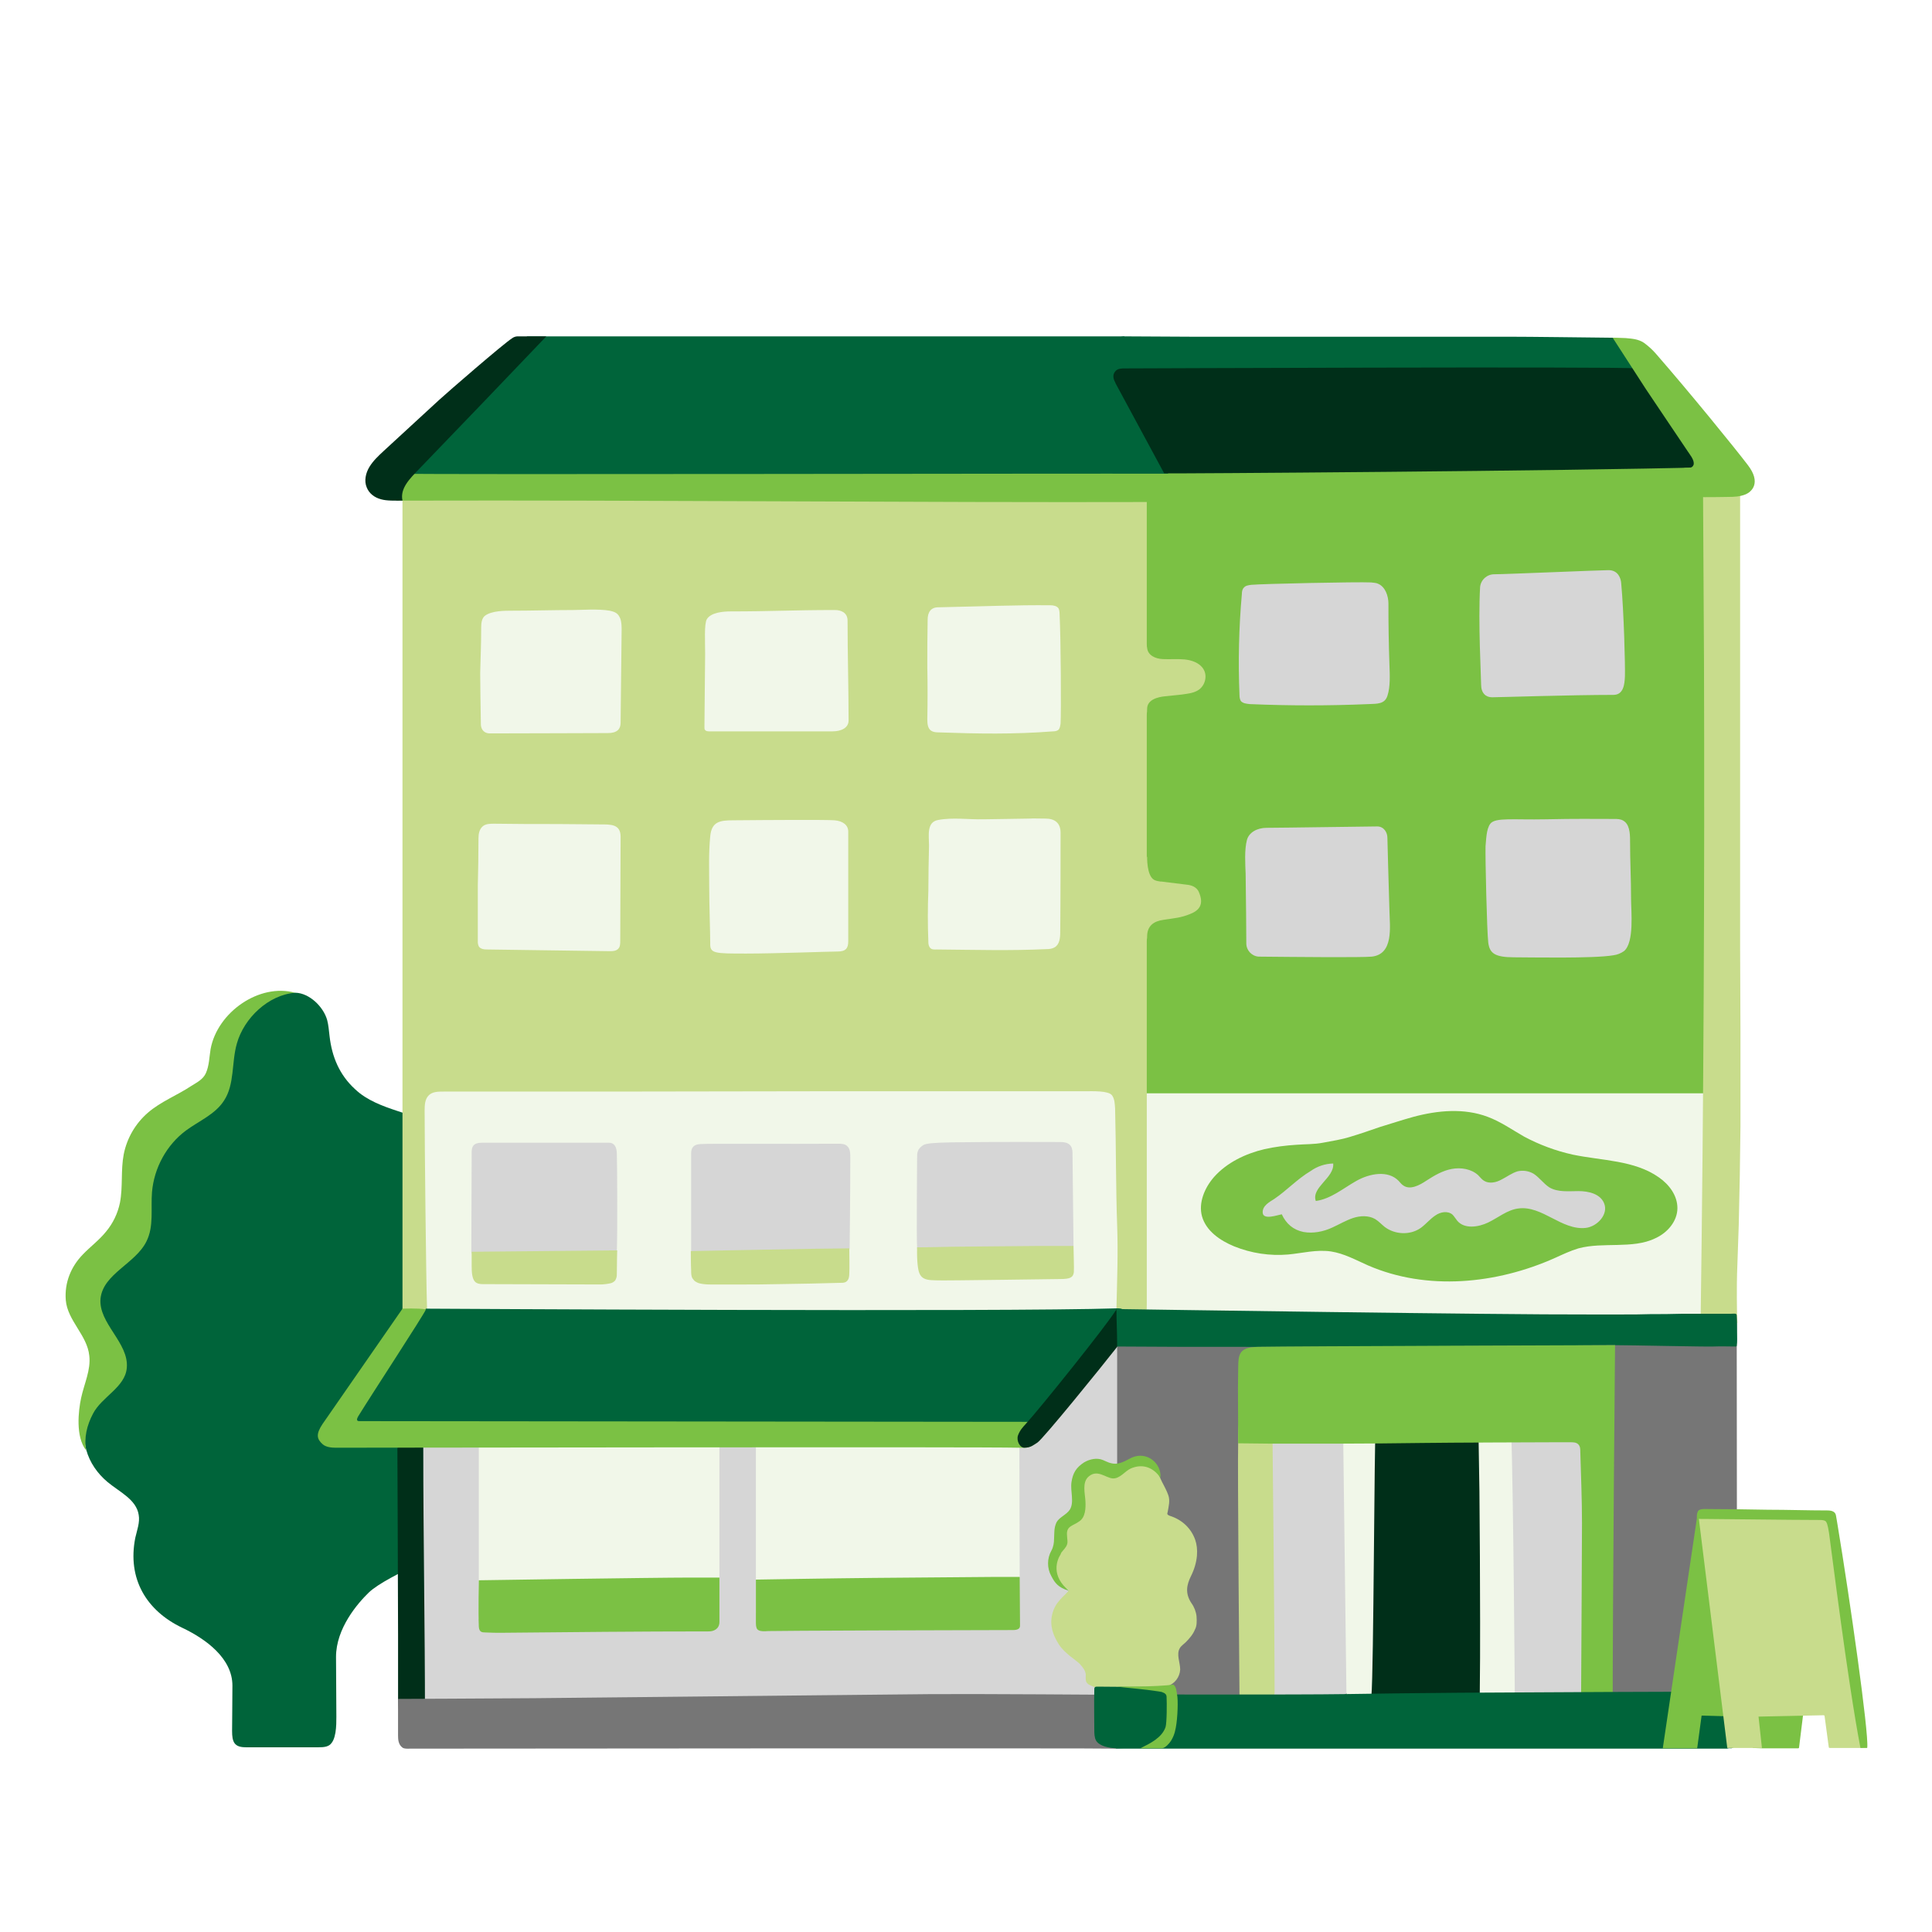
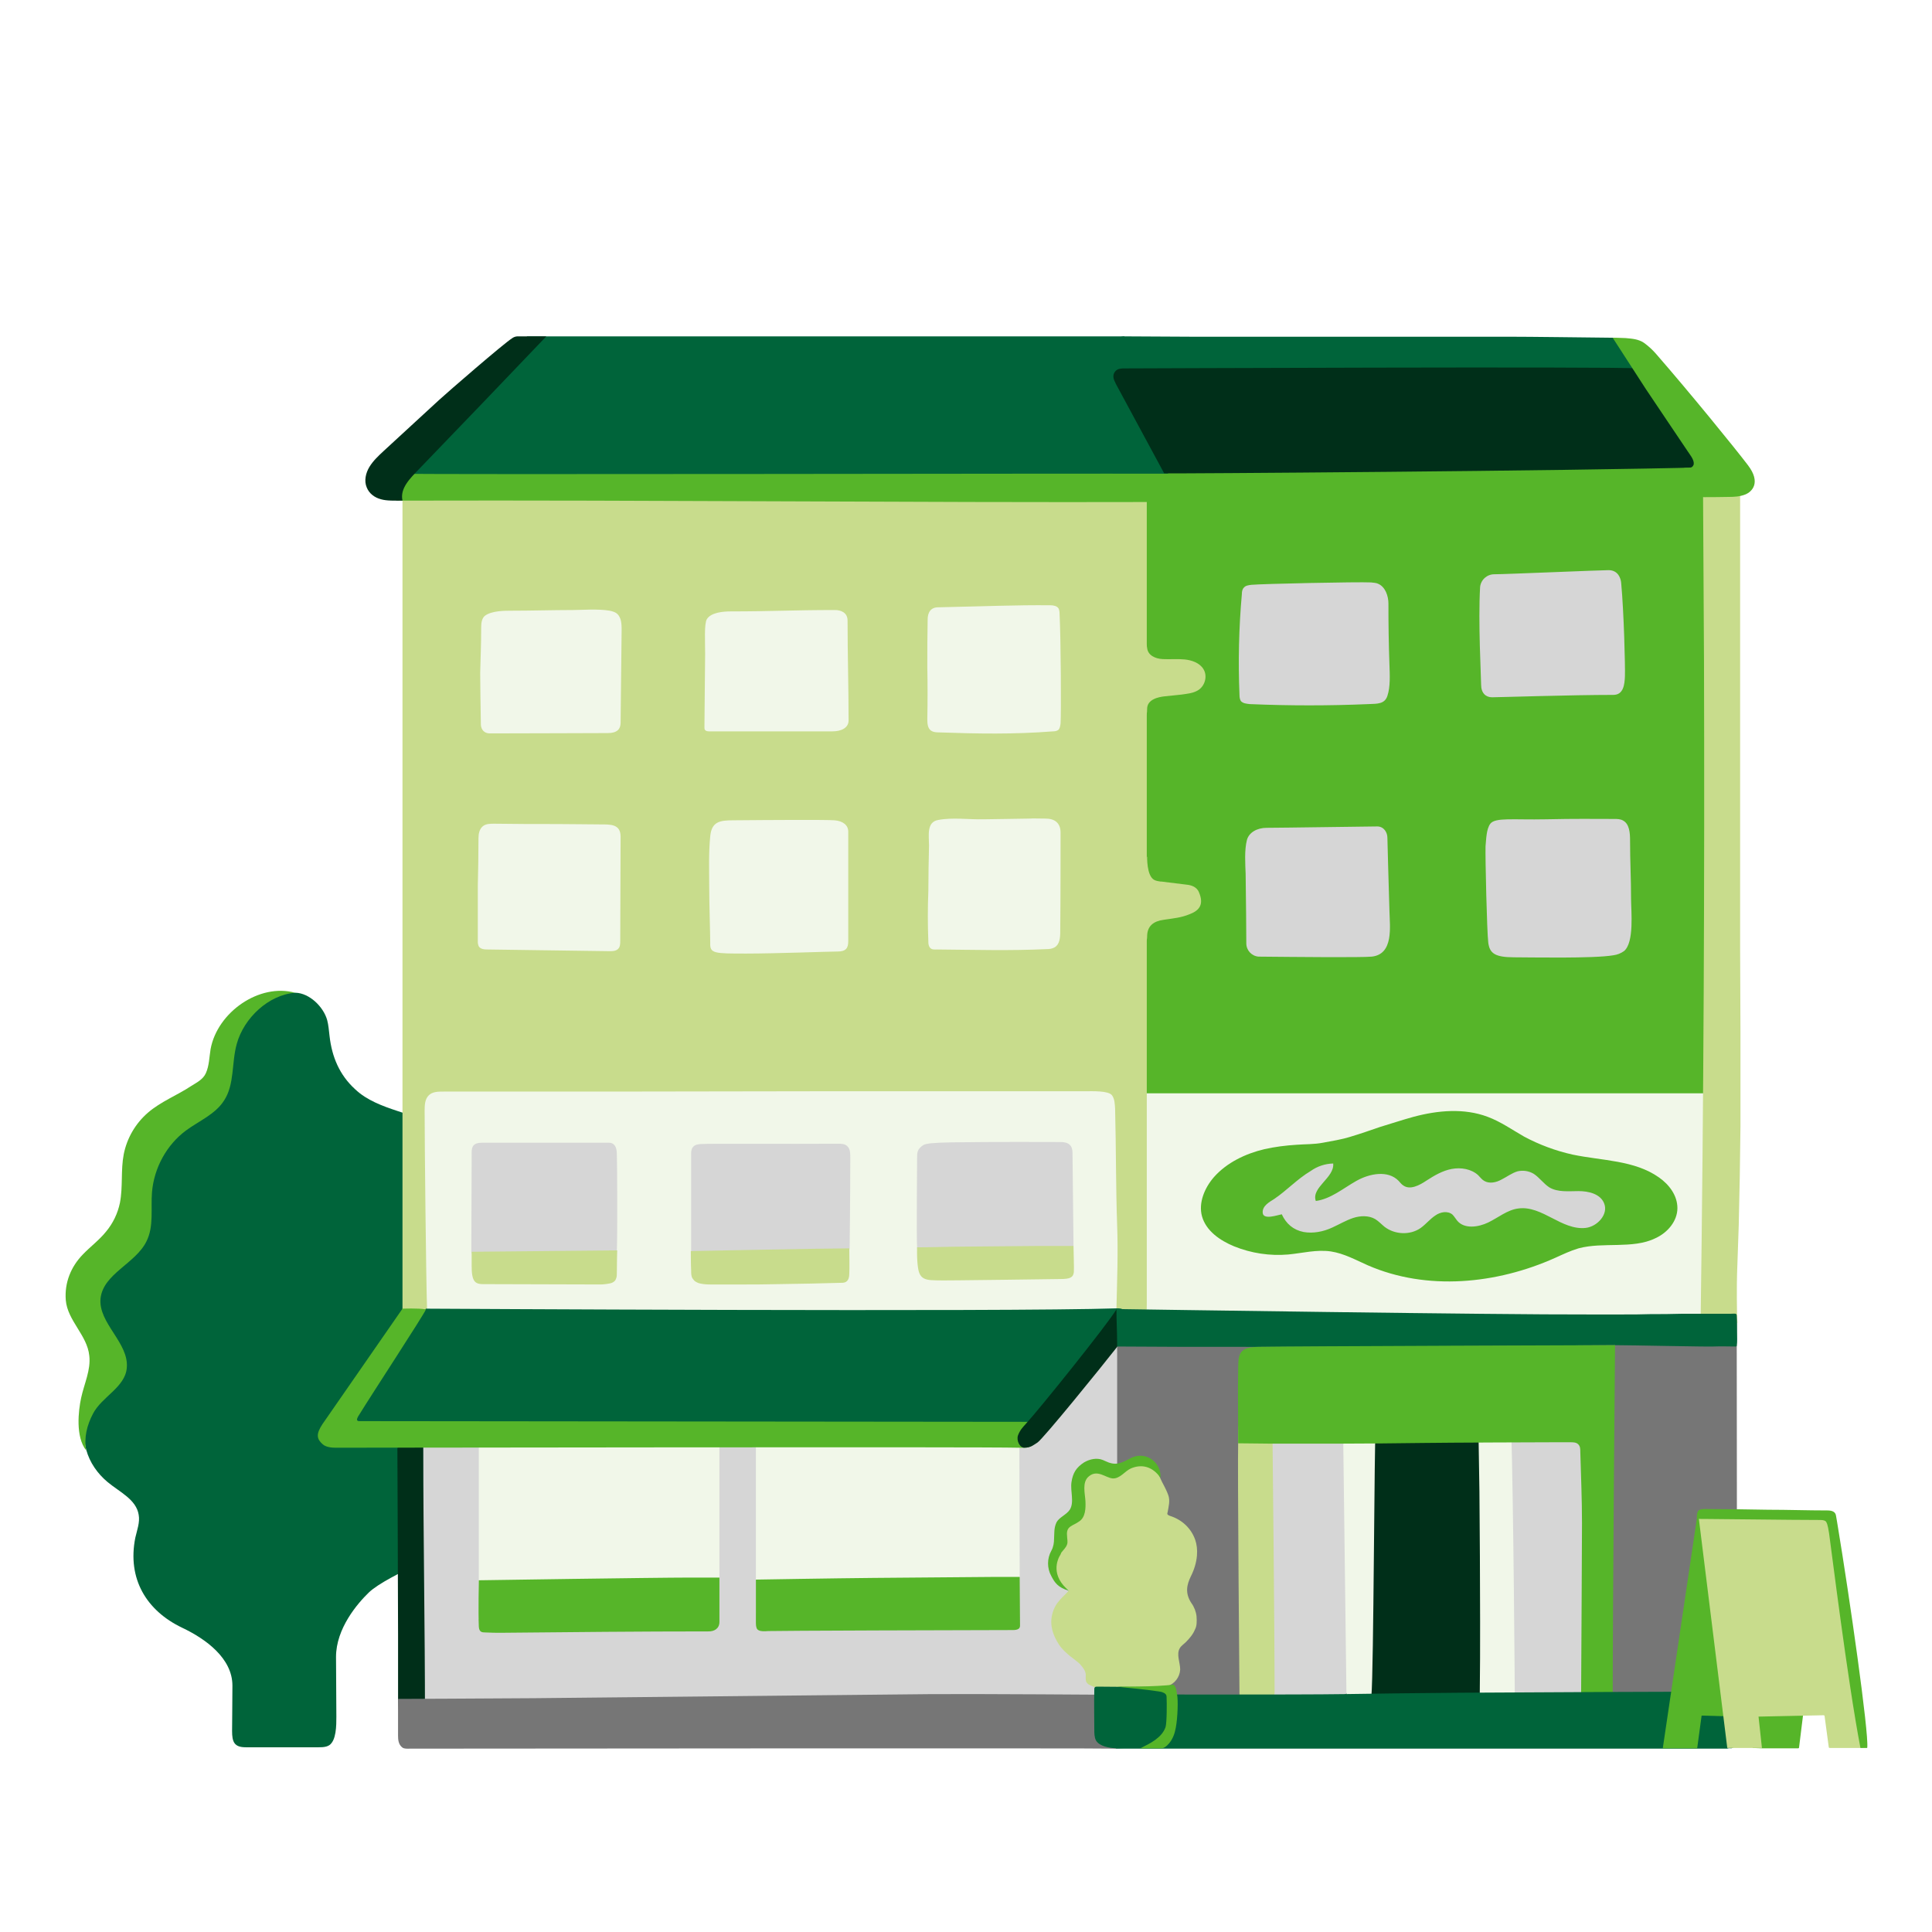
<svg xmlns="http://www.w3.org/2000/svg" fill="none" width="128" viewBox="0 0 800 800">
  <path fill="#00643A" d="M169.34 461.6c-6.35-2.12-12.84-3.95-18.34-7.48a27.3 27.3 0 0 1-3.96-3.1c-6.49-5.93-9.6-13.41-10.58-22.02-.28-2.26-.42-4.51-.99-6.63-1.55-5.5-7.34-11.15-13.12-11.3-13.27-.42-27.24 12.29-29.78 24.85-.7 3.66-.7 7.33-1.69 10.86-4.66 15.8-23.43 19.62-30.34 33.87-5.36 11-2.82 25.54-10.87 34.86-4.8 5.64-12.98 8.75-15.24 15.8-3.53 11.3 11.01 21.31 10.45 33.16-.29 6.64-5.23 12-7.77 18.07-2.4 5.5-2.96 12-1.4 17.78 1.4 5.22 4.65 9.88 8.88 13.4 4.94 4.1 11.86 7.2 12.84 13.55.57 3.1-.7 6.35-1.4 9.46-3.4 17.07 4.65 30.2 19.33 37.25 9.88 4.66 20.88 12.7 20.88 24 0 6.34-.14 15.37-.14 18.76 0 4.52.85 6.77 5.65 6.77h27.94c2.96 0 5.08.15 6.63-.84 2.96-1.98 2.96-8.19 2.96-11.86 0-9.87-.14-15.52-.14-24.7 0-11.85 8.9-22.15 13.55-26.66 3.95-3.81 13.83-8.61 18.77-11.01 2.11-.99 4.23-1.55 5.78-3.39 2.54-2.82 5.37-5.08 7.63-8.18a34.6 34.6 0 0 0 7.05-18.2c.7-9.46-1.97-18.92-6.63-27.1-1.7-3.1-3.81-6.21-4.94-9.6-1.13-3.38-1.27-7.48.7-10.44 1.84-2.82 5.08-4.23 7.48-6.63 3.81-3.67 5.22-9.6 4.24-14.82-.99-5.22-3.95-10.02-7.62-13.83-3.1-3.25-6.92-6.63-5.65-11.57a13.93 13.93 0 0 1 2.68-5.65c1.98-2.54 3.95-5.08 5.65-7.9 3.38-5.36 6.07-11.29 6.63-17.64.85-9.74-3.67-19.61-11.43-25.54-3.81-2.68-8.75-4.66-13.69-6.35Z" />
-   <path fill="#7BC144" d="M38.52 585.36c3.67-7.06 13.27-10.87 13.98-18.91.98-10.44-11.86-18.49-10.87-28.79 1.13-10.3 14.53-14.4 19.05-23.7 3.1-6.22 1.7-13.55 2.26-20.33.85-10.02 6.07-19.61 14.11-25.54 5.36-3.95 12-6.63 15.66-12.28 4.52-6.77 3.1-15.8 5.37-23.7 2.96-10.59 13.12-20.19 24.13-21.03-14.82-4.1-32.18 8.04-35 23.28-.56 3.25-.56 6.92-1.97 10.02-1.13 2.54-3.67 3.81-5.93 5.22-5.93 3.95-12.7 6.5-18.07 11.15a30.7 30.7 0 0 0-10.01 17.22c-1.27 6.63-.29 13.4-1.56 20.04a27.18 27.18 0 0 1-5.78 12c-2.83 3.52-6.5 6.2-9.6 9.45-4.94 5.08-7.62 11.71-7.05 18.9.7 8.47 8.89 14.54 9.73 23 .7 5.94-2.11 11.58-3.38 17.5-1.13 5.23-2.4 16.1 2.11 21.74-.99-5.22.28-10.44 2.82-15.24Z" />
+   <path fill="#56b529" d="M38.52 585.36c3.67-7.06 13.27-10.87 13.98-18.91.98-10.44-11.86-18.49-10.87-28.79 1.13-10.3 14.53-14.4 19.05-23.7 3.1-6.22 1.7-13.55 2.26-20.33.85-10.02 6.07-19.61 14.11-25.54 5.36-3.95 12-6.63 15.66-12.28 4.52-6.77 3.1-15.8 5.37-23.7 2.96-10.59 13.12-20.19 24.13-21.03-14.82-4.1-32.18 8.04-35 23.28-.56 3.25-.56 6.92-1.97 10.02-1.13 2.54-3.67 3.81-5.93 5.22-5.93 3.95-12.7 6.5-18.07 11.15a30.7 30.7 0 0 0-10.01 17.22c-1.27 6.63-.29 13.4-1.56 20.04a27.18 27.18 0 0 1-5.78 12c-2.83 3.52-6.5 6.2-9.6 9.45-4.94 5.08-7.62 11.71-7.05 18.9.7 8.47 8.89 14.54 9.73 23 .7 5.94-2.11 11.58-3.38 17.5-1.13 5.23-2.4 16.1 2.11 21.74-.99-5.22.28-10.44 2.82-15.24Z" />
  <path fill="#D6D6D6" d="M169.2 708.98c68.16-5.08 136.74-2.26 205.05 0 33.58 1.13 67.45 2.12 100.75-2.68 1.7-16.8 3.4-33.73 5.08-50.52 1.13-11.15 2.26-22.44.85-33.59-.28-2.4-.7-4.94-1.27-7.34-1.98-9.73-5.08-19.19-6.63-29.07a61.7 61.7 0 0 1-.85-14.4c.28-4.5 1.98-8.88-.85-13.12a8.3 8.3 0 0 0-6.91-3.95c-1.98 0-3.81.7-5.5 1.56-4.66 2.25-9.04 5.22-13.7 7.62-.13 0-.13.14-.27.14-2.12.99-4.66 2.4-6.92 2.82-2.4.42-5.08.28-7.62.28-5.36.28-10.72.42-16.09.7-10.72.43-21.59.57-32.31.71-21.6.14-43.04-.28-64.63-1.13-21.6-.98-43.05-2.4-64.5-4.51-15.66-1.55-31.6-3.25-47.13-.28-15.38 3.1-37.4 13.83-36.55 32.17 1.13 23.7.28 47.7.14 71.4-.14 14.4-.14 28.8-.14 43.19Z" />
  <path fill="#767676" d="M462.59 550.79v158.33h256.55l.14-7.48-.14-153.96-194.88-10.72-61.67 13.83Z" />
  <path fill="#00643A" d="M544.86 658.88c29.2 1.55 58.42.28 87.35-3.95.28.57-.85 0-.85-.56.7-12.14 1.41-24.42 1.98-36.55.84-14.4 1.55-29.07-2.26-42.9a3.22 3.22 0 0 0-.85-1.7c-.42-.42-1.13-.42-1.83-.56a269.75 269.75 0 0 0-67.45.42c-8.75 1.13-14.4 1.55-14.82 11.43-.57 11.72-.43 23.57-.57 35.42-.14 12.85-.42 25.97-.7 38.95Z" />
  <path fill="#002F19" d="M628.68 653.38c1.13 19.05.85 38.24-.84 57.3.28.13 0-.43-.29-.43-21.02-.14-42.05-.42-63.08-.57-5.5 0-11.14-.14-16.5-1.69-.57-9.17-.71-18.49-.71-27.8 0-4.8.14-9.6.42-14.4.14-3.52-.56-8.6.85-11.85 2.54-5.92 12.27-.84 12.27-.84s67.88-.14 67.88.28Z" />
  <path fill="#002F19" d="M519.17 703.05c17.93-.14 35.7.43 53.49 1.7 5.93.42 12 .98 18.06 1.27 23.85.98 47.7-2.83 71.69-3.53a821.96 821.96 0 0 0-2.26-116.42c-.14-.85-.14-1.7-.85-2.26-.56-.57-1.4-.57-2.11-.7-34.86-2.55-69.86-2.83-104.71-2.4-12.14.13-25.4-2.4-26.82 12.7-1.55 16.93-1.69 34.14-2.68 51.22-.42 4.94-2.96 58.42-3.8 58.42ZM164.83 703.48s.14 8.32 1.69 9.6c2.54-1.42 6.5-2.13 9.45-2.55 0-36.83-.7-73.24-.7-110.92 0-3.24 0-3.1-2.82-5.36-2.69-2.12-6.35 2.68-7.9 5.36 0 8.33.28 58.7.28 77.05v26.82Z" />
  <path fill="#F1F7E9" d="M712.37 452.14c1.69 4.8 1.26 10.16.98 15.25a576.08 576.08 0 0 0 .57 79.59c-32.88 5.64-66.19 6.35-99.5 7.05l-19.6.43-40.08.84c-6.64.14-13.41.43-20.04.43-6.21 0-12-1-18.07-1.84-3.8-.56-7.62-.7-11.43-.99-10.58-.56-21.16-.99-31.6-2.4-1.28-.14-2.69-.42-3.68-1.27-1.4-1.13-1.4-3.67-1.69-5.36-.42-2.4-.56-4.8-.7-7.05-.15-4.94.28-9.74.84-14.54 1.27-9.74 3.39-19.33 3.95-29.21.85-15.52-2.68-31.05-.84-46.57a1728.42 1728.42 0 0 1 173.15.99c13.4.7 26.81 1.55 40.08-.7 5.22-.86 11-4.1 16.37-4.24 5.22-.14 9.73 4.94 11.28 9.6Z" />
-   <path fill="#7BC144" d="M466.68 180.63v272.08H712.5V184.87l-245.83-4.24Z" />
+   <path fill="#56b529" d="M466.68 180.63v272.08H712.5V184.87l-245.83-4.24Z" />
  <path fill="#C8DC8C" d="M166.66 201.8v358.16h268.69c5.08 0 14.82 1.55 18.2-2.26 1.27-1.55 1.56-3.81 3.25-4.94 1.55-.99 3.67-.85 5.5-.7 4.1.28 8.33 0 12.42-.57 0-3.95.14-7.9.14-11.85V196.15l-308.2 5.65Z" />
  <path fill="#00643A" d="m159.89 199.68 58.42-60.4h247.24l20.04 62.8-325.7-2.4Z" />
  <path fill="#002F19" d="m458.21 151.84 23.85 44.17c1.98.15 168.92-.98 224.66-2.54 6.91-.14-1.98-8.6-3.95-11.43l-11.86-16.93c-1.4-2.12-11.28-19.62-13.82-19.62.14.14-218.88 6.35-218.88 6.35Z" />
  <path fill="#00643A" d="M678.78 152.55c-11.71-.85-209.56 0-212.95 0-1.41 0-2.96 0-3.95 1.13-1.27 1.4-.99 3.1 0 4.94-1.41.42-2.96 1.27-4.38 1.27-.28 0-.56 0-.84-.14-.28-.15-.28-.43-.43-.7-.56-1-1.83-1.42-2.11-2.55-.14-.56 0-1.13 0-1.7.14-1.55-.28-3.1 0-4.65.56-2.4 2.96-4.66 4.8-6.35 1.83-1.7 3.8-4.52 6.63-4.52 5.22 0 22.86.15 28.08.15H625.15c8.61 0 29.5.28 42.76.42 2.4.7 2.97.56 4.8.56 4.38 0 19.47 12.99 6.07 12.14Z" />
-   <path fill="#7BC144" d="M159.89 199.68c-.57 1.41-1.13 3.1-.57 4.52.99 2.54 4.66 3.1 7.34 3.1 105.13-.28 208.85.85 313.85.57 1.4 0 3.8-1.56 5.08-2.12 3.67-1.83 2.82-9.6-1.27-9.6-43.33-.14-305.67.43-317.8 0-3.39-.14 3.39-8.75.28-6.91-3.39 2.12-5.22 6.91-6.91 10.44Z" />
+   <path fill="#56b529" d="M159.89 199.68c-.57 1.41-1.13 3.1-.57 4.52.99 2.54 4.66 3.1 7.34 3.1 105.13-.28 208.85.85 313.85.57 1.4 0 3.8-1.56 5.08-2.12 3.67-1.83 2.82-9.6-1.27-9.6-43.33-.14-305.67.43-317.8 0-3.39-.14 3.39-8.75.28-6.91-3.39 2.12-5.22 6.91-6.91 10.44Z" />
  <path fill="#002F19" d="M211.96 140.13a4 4 0 0 1 2.26-.85h12a12570.4 12570.4 0 0 1-52.79 55.04c-3.67 3.81-7.9 7.9-6.77 12.98-3.1 0-6.5.14-8.89-.56-2.68-.7-4.94-2.4-5.93-4.94-1.13-2.68-.42-5.93 1.13-8.47 1.55-2.54 3.67-4.51 5.79-6.49 7.62-7.06 15.38-14.11 23-21.17 3.67-3.38 26.81-23.42 30.2-25.54Z" />
  <path fill="#C8DC8C" d="M481.5 272.92c2.96.14 6.06-.14 9.03.14 2.96.29 6.2 1.42 7.76 3.96 1.7 2.68.84 6.49-1.7 8.46-1.55 1.13-3.38 1.56-5.36 1.84-2.4.42-5.08.56-8.75.99-2.82.28-7.48 1.27-7.48 5.22 0 3.95-.98 2.11-1.97 4.8-.85 2.11-2.12 2.25-1.98-.57.43-11.29 0-22.44.14-33.73 1.7.7 3.53 1.13 3.81 4.24.29 3.1 3.4 4.51 6.5 4.65ZM481.21 365.07c3.39.43 6.78.85 10.3 1.27 1.42.15 3.96.7 4.94 3.1 2.12 4.95.29 7.49-3.66 9.04-3.81 1.55-6.36 1.7-11.01 2.4-4.1.56-6.78 2.54-6.78 6.91 0 4.24-2.96 1.13-3.24 1-.28-.15-.28-.43-.28-.57-.7-5.37-1.56-9.88-1.27-15.24.42-5.93 4.8-18.35 4.8-18.35s-.29 8.05 2.96 9.74c.84.42 1.83.56 2.82.7.14-.14.28 0 .42 0Z" />
  <path fill="#F1F7E9" d="M175.83 459.76c0-2.25.14-4.65 1.7-6.2 1.55-1.56 3.95-1.56 6.06-1.56 53.2 0 106.4 0 159.6-.14h106.13c3.1 0 9.74-.28 11.15 1.7 1.13 1.55 1.13 3.66 1.27 5.5.42 16.09.28 32.17.84 48.12.43 11.71 0 22.58-.28 34.57 0 .85 0 2.54-.42 3.25-1.13 2.12-5.64 2.4-7.76 2.4-2.97 0-5.93-.42-8.9-.42-6.34 0-12.7 0-19.04.14-12.99 0-25.97.14-38.95.14-25.97.14-51.93.28-77.9.28-24.7.14-49.53.14-74.23.28-12.28 0-24.55.14-36.69.14-7.76 0-21.59 4.38-21.59-6.35-.42-13.12-.99-68.3-.99-81.85Z" />
  <path fill="#C8DC8C" d="M709.97 188.53h-.43c-5.08 1-4.37 7.48-4.37 11.15l.42 74.09c.28 91.44-.14 182.89-1.41 274.33 1.98 0 3.95-.14 5.93-.14 1.97 0 3.8-.28 5.78-.28 1.13 0 2.26.28 3.39.14 0 0 .14 0 .14-.14v-.14c-.28-3.25-.28-16.65-.14-20.04.28-6.77.42-13.55.7-20.32l.43-20.32c.14-6.78.14-13.55.28-20.32v-39.66c0-11.14-.14-22.43-.14-33.58V200.39c0-2.54 0-5.22-1.7-7.34-2.4-2.4-5.64-4.94-8.88-4.52Z" />
-   <path fill="#7BC144" d="M680.75 141.97a29.76 29.76 0 0 1 4.94 4.51c14.26 16.37 32.74 39.1 38.1 46.15 5.5 7.2 1.7 11-1.12 12.13-2.12.85-4.52 1-6.78 1-6.63.13-13.12.13-19.75 0-1.27-5.37-1.56-5.51-.85-10.88 1.41-.28 1.13-.98 2.54-1.12.85 0 1.55 0 2.12-.14.98-.15 1.4-1.13 1.4-1.56.15-1.83-1.83-4.09-2.53-5.22-1.84-2.82-13.55-20.04-17.36-25.82-3.67-5.65-13.69-21.17-13.69-21.17s2.97 0 5.36.14c2.97.28 5.23.42 7.62 1.97Z" />
+   <path fill="#56b529" d="M680.75 141.97a29.76 29.76 0 0 1 4.94 4.51c14.26 16.37 32.74 39.1 38.1 46.15 5.5 7.2 1.7 11-1.12 12.13-2.12.85-4.52 1-6.78 1-6.63.13-13.12.13-19.75 0-1.27-5.37-1.56-5.51-.85-10.88 1.41-.28 1.13-.98 2.54-1.12.85 0 1.55 0 2.12-.14.98-.15 1.4-1.13 1.4-1.56.15-1.83-1.83-4.09-2.53-5.22-1.84-2.82-13.55-20.04-17.36-25.82-3.67-5.65-13.69-21.17-13.69-21.17s2.97 0 5.36.14c2.97.28 5.23.42 7.62 1.97Z" />
  <path fill="#00643A" d="M718.72 544.01a.3.3 0 0 1 .28.28c.14.14.14.29.14.43.14 1.83.14 5.22.14 7.05 0 1.84.14 3.67-.14 5.5 0 .29-.28.29-.56.29-2.97 0-5.93-.14-9.04 0-3.1.14-34.57-.56-40.92-.56-3.1 0-142.1 1.12-206.18.56-.56-2.54-4.37-9.31-2.54-11.57 1.84-2.4-.28-3.95 2.26-3.95 9.03.14 159.47 2.4 195.45 2.25h14.25c3.96 0 7.9 0 11.72-.14 4.09 0 8.32 0 12.42-.14h20.32c.7 0 2.25-.14 2.4 0Z" />
  <path fill="#F1F7E9" d="M198.27 670.45c11.3 0 22.72-1.4 34.01-.98 10.02.28 19.9 1.55 29.92 1.97 10.86.42 21.87-.42 32.74-1.13.84 0-.7-2.54-1.27-3.24l4.23-13.83v-75.5c2.54 0 5.08.14 7.62.28-24.7-.7-49.39-1.13-74.09-1.27h-18.48c-3.67 0-10.3-1.13-13.13 1.98-2.82 3.1-1.55 10.16-1.55 13.97v77.75ZM313 667.91c12.98 0 25.97.29 38.95.7 23.56.86 70.28-15.51 70.28-15.51l-.15-63.37c1 0 1.28-1.4.57-2.11-.7-.7-1.7-.85-2.68-1-32.88-4.22-65.9-10.43-99.07-10.72-7.76 0-7.9 4.1-7.9 10.3V667.92Z" />
-   <path fill="#7BC144" d="M297.9 653.24v18.34c0 2.97-2.4 3.95-4.37 3.95-28.65 0-57.3.29-85.94.57-2.12 0-4.1 0-6.64-.14-1.4 0-2.54-.14-2.68-2.4-.28-6.21 0-19.2 0-19.2s72.54-1.12 87.5-1.12h12.13ZM313.99 674.97c.84.56 2.26.56 4.09.42 1.7-.14 84.53-.42 101.32-.42 2.26 0 2.97-.7 2.97-1.84 0-1.12-.14-16.5-.14-20.17h-9.46l-51.08.42c-15.8.14-48.69.7-48.69.7v18.07c0 1.7.42 2.54.99 2.82Z" />
+   <path fill="#56b529" d="M297.9 653.24v18.34c0 2.97-2.4 3.95-4.37 3.95-28.65 0-57.3.29-85.94.57-2.12 0-4.1 0-6.64-.14-1.4 0-2.54-.14-2.68-2.4-.28-6.21 0-19.2 0-19.2s72.54-1.12 87.5-1.12h12.13ZM313.99 674.97c.84.56 2.26.56 4.09.42 1.7-.14 84.53-.42 101.32-.42 2.26 0 2.97-.7 2.97-1.84 0-1.12-.14-16.5-.14-20.17h-9.46l-51.08.42c-15.8.14-48.69.7-48.69.7v18.07c0 1.7.42 2.54.99 2.82Z" />
  <path fill="#00643A" d="M139.7 590.02c46.01 5.64 87.5 1.69 133.93.98 48.82-.56 97.65 2.68 146.48 2.12 3.38 0 6.91-.14 10.16-1.41 3.67-1.41 6.63-8.19 9.45-11 5.08-4.95 10.16-10.03 15.39-14.97 5.78-5.64 12-12.41 11.43-20.46 0-.99-.29-2.12-1.13-2.82-.85-.7-1.98-.7-2.97-.7-45.58 1.55-286.04.13-286.04.13s-13.27 12.42-17.78 16.94c-9.18 9.31-9.74 22.01-18.91 31.19Z" />
-   <path fill="#7BC144" d="M133.5 589.73c-2.82 4.24-2.26 6.21.14 8.33 1.27 1.13 3.53 1.41 5.22 1.41 27.66 0 268.4-.42 282.8 0 1.41 0 2.96.14 4.38-.28 2.4-.7 3.1-2.4 3.38-4.66.28-1.97 1.56-5.22.57-7.05-1.27.14-3.67 1.27-3.67 1.27l-277.58-.29c-1.27 0-.99-.98-.43-1.97 6.64-10.73 26.54-41.07 28.09-44.31-3.25-.57-9.74-.28-9.74-.28s-31.33 45.15-33.16 47.83Z" />
+   <path fill="#56b529" d="M133.5 589.73c-2.82 4.24-2.26 6.21.14 8.33 1.27 1.13 3.53 1.41 5.22 1.41 27.66 0 268.4-.42 282.8 0 1.41 0 2.96.14 4.38-.28 2.4-.7 3.1-2.4 3.38-4.66.28-1.97 1.56-5.22.57-7.05-1.27.14-3.67 1.27-3.67 1.27l-277.58-.29c-1.27 0-.99-.98-.43-1.97 6.64-10.73 26.54-41.07 28.09-44.31-3.25-.57-9.74-.28-9.74-.28s-31.33 45.15-33.16 47.83Z" />
  <path fill="#002F19" d="M424.77 589.6c-1.27 1.4-2.4 2.53-3.25 4.79-.7 2.12.7 5.08 2.68 5.08 2.68 0 3.95-1.27 5.36-2.12 2.26-1.4 26.53-31.32 33.03-39.65 0-6.77-.29-10.3-.29-15.52-3.8 6.35-32.17 41.63-37.53 47.41Z" />
  <path fill="#D6D6D6" d="M524.68 703.05c9.6.14 19.19-.14 28.79-.42 1.4 0 2.82-.14 3.8-1.13 1.13-.99 1.28-2.68 1.42-4.23 2.4-34.86 3.1-70 2.25-105 0-1.27-.14-2.54-.56-3.52-1.55-3.67-6.5-3.96-10.44-4.1-4.8 0-9.6-.42-14.4-.98-2.4-.29-11-2.83-12.7-1.13-1.55 1.55 0 11.71 0 13.97 0 4.8.14 9.6.14 14.53.29 19.76.57 39.52 1 59.41 0 2.68.56 32.6.7 32.6ZM620.92 702.91c12.98.85 26.1.42 39.09-.99 3.1-34.85 1.55-70-.14-104.99-.28-6.91-.7-13.83-.99-20.74-10.58-.29-21.17.28-31.6 1.55-1.99.28-4.8.14-5.8 1.55-.84 1.27.15 6.63.29 8.33.14 5.22.14 10.58 0 15.8-.28 21.31-1.7 42.76-1.98 64.07 0 3.25-.28 35.28 1.13 35.42Z" />
  <path fill="#F1F7E9" d="M557.56 702.91s5.64-.42 10.3-.42c.99-11.72 1.13-102.6 1.84-116 0 0-8.9-.14-10.03.42-2.4.99-3.52 5.08-3.52 5.08l1.4 110.92ZM612.74 701.78c4.37-.28 14.53 2.97 14.53 2.97s-.56-84.68-1.55-114.17c0-1.83-.14-3.81-1.55-5.08-1.84-1.83-6.5-1.55-8.75-.85-3.67 1.13-3.25 2.4-3.25 6.21l.43 26.67c.14 17.93.28 35.99.28 53.91 0 10.02 0 20.18-.14 30.34Z" />
  <path fill="#C8DC8C" d="M513.25 702.91s7.76 0 11.71.14c.85 0 1.7 0 2.26-.56.42-.43.56-1.13.56-1.7 0-27.37-.84-103.43-.84-103.43s1.27-5.65 1.12-7.06c-.14-.99-.28-1.98-.98-2.54a3.85 3.85 0 0 0-2.26-.57c-1.98-.14-9.17-1.83-10.73-.56-1.69 1.41-1.4 9.17-1.4 11.29-.29 8.18.56 105 .56 105Z" />
  <path fill="#767676" d="M164.82 718.58v-15.1s38.25-.15 56.17-.29c18.35-.14 36.55-.42 54.9-.56 18.34-.14 36.55-.42 54.89-.57 18.35-.14 36.55-.42 54.9-.56 18.2-.14 76.9.28 76.9.28s.15.28.29.43c.99 6.77.42 15.24-.57 21.87-4.09-.28-288.73 0-292.54 0-.98 0-2.25.14-3.1-.43-1.7-1.26-1.84-3.24-1.84-5.07Z" />
  <path fill="#F1F7E9" d="M202.79 303.69c11.29 0 45.86-.14 48.96-.14 3.81 0 5.23-1.7 5.23-4.24s.28-25.4.42-38.24c0-1.7 0-3.39-.56-4.94-.85-1.97-1.7-2.68-4.38-3.25-4.66-.84-12.14-.28-15.1-.28-8.04 0-17.5.28-25.68.28-2.69 0-7.9 0-10.73 1.98-1.4.99-1.7 2.96-1.7 4.8 0 7.76-.27 12.13-.41 19.05 0 1.55.14 14.96.28 21.45.14 2.12 1.55 3.53 3.67 3.53ZM291.7 301.29c0 .42 0 .7.27.99.29.42 1 .56 1.56.56h51.22c3.53 0 6.63-1.41 6.63-4.51 0-13.13-.42-27.66-.42-41.35 0-3.39-2.82-4.38-5.22-4.38-17.36 0-26.39.57-43.18.57-3.1 0-8.19.42-9.88 3.24-1.13 1.98-.7 9.03-.7 14.4-.15 10.3-.15 20.46-.29 30.48ZM383.98 297.76c0 1.84.14 3.81 1.56 4.8.84.56 1.97.7 2.96.7 16.37.57 31.19.85 47.56-.42.7 0 1.55-.14 2.11-.56.7-.57.85-1.7.99-2.68.28-3.96.14-34.58-.42-45.59 0-.7-.14-1.55-.43-2.11-.7-1-2.11-1.27-3.38-1.27-14.26-.14-26.68.42-46.43.84-3.1 0-4.38 2.12-4.38 5.08-.14 6.5-.14 13.13-.14 19.62.14 7.2.14 14.4 0 21.59ZM197.85 390.05c0 .57.14 1.27.42 1.84.7 1.13 2.26 1.27 3.53 1.27 16.8.28 33.73.42 50.52.7 1.27 0 2.54 0 3.53-.85.98-.84.98-2.25.98-3.52 0-8.47.15-35.7.15-43.04 0-5.23-4.1-5.08-8.47-5.08-4.38 0-11.85-.15-17.78-.15-8.75 0-17.36 0-26.1-.14-1.7 0-3.54 0-4.8 1.13-1.28 1.13-1.7 2.97-1.7 4.8 0 7.48-.14 13.4-.28 19.76v23.28ZM309.05 394.85c12 0 34.43-.85 37.82-.85 3.39 0 4.37-1.4 4.37-4.23v-45.44c0-2.68-2.25-4.38-5.64-4.66-3.25-.28-26.96-.14-42.06 0-5.5 0-8.89.57-9.45 6.63-.7 7.2-.42 13.55-.42 20.75 0 7.76.42 19.2.42 23.43-.14 4.37 1.55 4.37 14.96 4.37ZM384.4 389.91c0 .99.15 1.98.85 2.68.7.7 1.7.57 2.68.57 16.51.14 30.2.56 45.44-.15 1.13 0 2.26-.14 3.25-.7 2.12-1.13 2.4-3.95 2.4-6.35.14-13.13.14-37.26.14-41.2 0-3.96-2.4-5.8-6.2-5.8-3.82 0-4.52-.13-6.78 0-6.35.15-12.56.15-18.91.29-6.07.14-12.84-.85-18.77.28-4.94.85-3.81 6.5-3.81 10.59-.14 6.2-.28 12.41-.28 18.76a261.4 261.4 0 0 0 0 21.03Z" />
  <path fill="#D6D6D6" d="M513.25 287.88c0 .85.14 1.7.56 2.4.85.99 2.4 1.13 3.67 1.27 16.37.7 32.88.7 49.25 0 3.67-.14 6.63 0 7.76-3.39 1.27-3.8.99-8.75.85-12.84a681 681 0 0 1-.42-25.4c0-3.1-1.27-6.91-4.24-8.18-.84-.43-1.97-.43-2.96-.57-5.36-.28-45.3.57-49.53.99-1.13.14-2.4.28-3.1 1.13-.71.7-.86 1.7-.86 2.68a320.28 320.28 0 0 0-.98 41.91ZM617.82 288.73c2.68 0 32.88-.99 50.23-.99 4.24 0 4.66-4.37 4.8-7.76.14-4.1-.42-26.39-1.55-38.53-.14-1.97-1.27-5.36-5.22-5.36-3.53 0-42.9 1.7-47.28 1.7a5.91 5.91 0 0 0-5.92 5.22c-.85 14.81.42 37.11.42 40.5 0 3.53 1.98 5.22 4.52 5.22ZM570.26 342.21c-2.82 0-40.08.57-45.72.57-4.1 0-7.34 1.97-8.19 4.94-1.13 4.23-.7 10.16-.56 14.1.14 8.9.28 24.99.28 28.8a5.5 5.5 0 0 0 5.08 5.5c15.1.14 42.34.42 46.85 0 9.17-.99 7.48-12.42 7.34-18.91-.28-10.16-.85-28.22-.85-30.34 0-2.12-1.4-4.66-4.23-4.66ZM616.26 390.33c.57 4.38 2.69 6.07 10.73 6.07 5.92 0 33.02.57 41.06-.84a9.8 9.8 0 0 0 4.38-1.7c4.37-3.53 2.96-16.65 2.96-21.59 0-8.75-.42-15.66-.42-24.41 0-2.97-.28-6.64-2.82-8.05-1.13-.7-2.54-.7-3.81-.7-9.46 0-15.39-.14-28.23.14-13.54.28-20.88-.85-23 1.83-1.7 2.26-1.7 6.64-1.98 9.32-.14 4.8.57 35.56 1.13 39.93ZM195.3 477.4c0-2.4.43-4.23 4.38-4.23h52.5c2.11 0 3.24 1.7 3.24 4.66.15 3.67.29 33.3 0 40.07-.14 4.52-.14 6.07-.28 10.59-5.78.42-11.57.28-17.21.14l-24.42-.42c-4.1-.14-13.4 1.69-15.66-2.97a112 112 0 0 1-2.68-6.77l.14-41.07ZM286.19 477.55c0-2.26.99-3.67 3.8-3.81 3.4-.29 36.56 0 56.88-.15 1.41 0 2.96 0 3.95 1 1.27 1.12 1.27 3.1 1.27 4.93 0 15.52-.28 37.68-.28 37.68s-12.14 10.87-18.2 11.15l-21.46.84c-6.35.29-13.69 1.42-19.9.15-5.5-1.13-6.06-5.93-6.06-10.73v-41.06ZM379.75 479.66c0-2.4 0-3.8 2.54-5.5 1.13-.7 4.37-.99 11.43-1.13 17.5-.28 41.91-.14 45.44-.14 3.53 0 4.94 1.55 4.94 4.51 0 1.84.42 38.53.42 38.53s-1.7 8.18-2.96 8.89c-.56.42.56.56-.14.7-14.11.71-28.37 1.13-42.48 1.13-4.8 0-12 1.7-16.65-.14-1.27-.56-2.26-5.5-2.54-10.02-.28-3.52 0-35.13 0-36.83Z" />
  <path fill="#C8DC8C" d="m195.3 518.33 60.26-.57s-.14 6.35-.14 9.46c0 .7 0 1.41-.28 2.12-.28.98-.84 1.4-1.7 1.83-.98.42-3.66.7-4.65.7l-48.82-.14c-1.13 0-2.4-.14-3.25-.98-1.27-1.27-1.41-4.1-1.41-6.5v-5.92ZM287.88 530.6c.43.29.99.57 1.41.71 2.4.7 5.22.57 7.76.57h8.47c5.65 0 11.3 0 16.94-.15 8.89-.14 17.64-.28 26.53-.56 2.11-.14 2.68-1.83 2.68-3.81.14-1.84 0-8.47 0-10.44-10.3 0-65.62 1.13-65.62 1.13s0 5.5.14 8.04c0 1.13 0 2.4.56 3.25.43.56.7.98 1.13 1.27ZM380.6 526.94a5 5 0 0 0 1.12 1.83c1.7 1.55 4.38 1.27 6.5 1.41 2.68.14 49.67-.56 50.8-.56 3.95 0 5.36-.57 5.64-2.83.14-1.83-.14-8.18-.14-10.86H429.14c-5.36 0-10.72.14-15.95.14-5.08 0-10.16.14-15.38.14-4.66 0-12.27.28-18.06.28-.14 6.21.42 9.32.85 10.45Z" />
-   <path fill="#7BC144" d="M512.68 589.31v8.33c5.08 0 8.47.14 13.27.14h28.79c11.43 0 22.86-.14 34.43-.28 10.44-.15 50.24-.29 53.9-.29h7.2c1.13 0 2.4 0 3.25.85.85.85.85 1.98.85 3.1.28 9.88.7 19.76.7 29.64 0 10.16-.14 20.18-.14 30.34-.14 16.93-.14 34-.28 50.94h13.12c0-52.5.99-155.09.99-155.09s-134.63.43-147.75.71c-9.03.14-8.19 3.81-8.33 11.43-.14 7.06 0 13.26 0 20.18Z" />
+   <path fill="#56b529" d="M512.68 589.31v8.33c5.08 0 8.47.14 13.27.14h28.79c11.43 0 22.86-.14 34.43-.28 10.44-.15 50.24-.29 53.9-.29h7.2c1.13 0 2.4 0 3.25.85.85.85.85 1.98.85 3.1.28 9.88.7 19.76.7 29.64 0 10.16-.14 20.18-.14 30.34-.14 16.93-.14 34-.28 50.94h13.12c0-52.5.99-155.09.99-155.09s-134.63.43-147.75.71c-9.03.14-8.19 3.81-8.33 11.43-.14 7.06 0 13.26 0 20.18Z" />
  <path fill="#00643A" d="M462.58 701.64s77.34.14 93.43-.14c16.08-.28 32.17-.42 48.12-.57 16.09-.14 107.25-.56 114.02-.42.28 0 .57 0 .7.14.43.28.43.7.43 1.13 0 5.5-.14 13.13-.14 18.91 0 .7-.14 1.41-.57 2.12-.28.56-.98.99-1.69 1.13-.99-.14-1.7.14-1.7.14H462.17c0-1.41.42-22.44.42-22.44Z" />
-   <path fill="#7BC144" d="M585.36 462.44c10.02-2.68 20.88-3.66 30.62 0 5.36 1.98 10.16 5.37 15.1 8.19a78.93 78.93 0 0 0 20.18 7.48c12.14 2.54 25.54 2.26 35.7 9.45 4.24 2.97 7.62 7.48 7.62 12.7 0 5.37-4.09 10.17-9.03 12.42-4.8 2.4-10.44 2.69-15.8 2.83-5.37.14-10.87 0-16.1 1.4-3.38 1-6.62 2.55-9.73 3.96-24.27 10.87-53.06 13.69-77.47 3.1-5.08-2.25-9.88-4.94-15.38-5.78-5.93-.85-11.72.7-17.64 1.27a48.7 48.7 0 0 1-22.44-3.39c-5.79-2.4-11.57-6.35-13.27-12.42-1.55-5.64 1.13-11.85 4.94-16.23 5.36-6.06 13.13-9.73 20.89-11.57 4.37-.99 8.89-1.55 13.4-1.83 3.67-.28 7.2-.14 10.87-.85 3.67-.7 7.48-1.27 11.15-2.4 4.23-1.27 8.32-2.68 12.42-4.1 4.65-1.4 9.31-2.96 13.97-4.23Z" />
+   <path fill="#56b529" d="M585.36 462.44c10.02-2.68 20.88-3.66 30.62 0 5.36 1.98 10.16 5.37 15.1 8.19a78.93 78.93 0 0 0 20.18 7.48c12.14 2.54 25.54 2.26 35.7 9.45 4.24 2.97 7.62 7.48 7.62 12.7 0 5.37-4.09 10.17-9.03 12.42-4.8 2.4-10.44 2.69-15.8 2.83-5.37.14-10.87 0-16.1 1.4-3.38 1-6.62 2.55-9.73 3.96-24.27 10.87-53.06 13.69-77.47 3.1-5.08-2.25-9.88-4.94-15.38-5.78-5.93-.85-11.72.7-17.64 1.27a48.7 48.7 0 0 1-22.44-3.39c-5.79-2.4-11.57-6.35-13.27-12.42-1.55-5.64 1.13-11.85 4.94-16.23 5.36-6.06 13.13-9.73 20.89-11.57 4.37-.99 8.89-1.55 13.4-1.83 3.67-.28 7.2-.14 10.87-.85 3.67-.7 7.48-1.27 11.15-2.4 4.23-1.27 8.32-2.68 12.42-4.1 4.65-1.4 9.31-2.96 13.97-4.23Z" />
  <path fill="#D6D6D6" d="M552.05 481.78c.57 5.93-9.17 9.88-7.2 15.52 6.22-.85 11.3-5.22 16.8-8.32 5.5-3.1 13.12-4.52 17.5 0 .56.56 1.13 1.4 1.83 1.83 2.83 2.12 6.78 0 9.74-1.98 3.25-2.11 6.63-4.09 10.44-4.8 3.81-.7 8.05 0 10.87 2.55.85.84 1.55 1.83 2.54 2.4 2.12 1.26 4.94.7 7.2-.57 2.25-1.13 4.23-2.68 6.63-3.39a9.06 9.06 0 0 1 6.63 1c2.4 1.54 4.1 4.08 6.5 5.64 3.52 2.11 8.04 1.55 12.13 1.55 4.1 0 9.03 1.13 10.58 5.08 1.84 4.51-2.82 9.6-7.62 10.16-4.94.56-9.6-1.83-13.97-4.1-4.37-2.25-9.03-4.65-13.97-3.94-4.51.56-8.32 3.8-12.42 5.78-4.09 1.98-9.88 2.82-12.84-.7-.7-.85-1.27-1.84-1.97-2.54-1.98-1.7-5.09-1.13-7.2.42-2.12 1.41-3.81 3.53-5.93 5.08-4.37 3.1-10.72 2.82-14.96-.42-1.4-1.13-2.54-2.4-3.95-3.25-2.68-1.55-6.2-1.41-9.17-.42-2.96.99-5.79 2.68-8.6 3.95-3.68 1.7-7.91 2.54-11.86 1.83-4.24-.84-7.2-3.38-9.03-7.33-1.7.28-7.77 2.54-7.9-.71-.15-2.82 2.81-4.38 4.8-5.65 5.21-3.52 9.59-8.32 15.09-11.57a16.73 16.73 0 0 1 9.31-3.1Z" />
-   <path fill="#7BC144" d="M702.77 627.84h54.05s-11.86 95.4-11.86 95.67c0 .29-.14.43-.42.43h-14.96l-3.8-.14-1.14-12.84-20.04-.57-1.83 13.55h-14.25l14.25-96.1Z" />
+   <path fill="#56b529" d="M702.77 627.84h54.05s-11.86 95.4-11.86 95.67c0 .29-.14.43-.42.43h-14.96l-3.8-.14-1.14-12.84-20.04-.57-1.83 13.55h-14.25l14.25-96.1Z" />
  <path fill="#C8DC8C" d="M757.38 627.84h-54.05s11.86 95.53 11.86 95.67c0 .14 0 .29.14.29h14.25l-1.41-12.99 26.81-.56c.43 0 .57.14.57.56.28 2.4 1.69 12.28 1.69 12.56 0 .28.14.43.56.43h12.7l1.13-.14-14.25-95.82ZM495.47 669.33a11.53 11.53 0 0 0-2.12-5.5c-2.82-4.24-1.84-7.77-.28-11.02 3.1-6.2 3.1-11.57 1.83-15.24-1.7-4.8-5.5-8.32-10.44-9.88-.42-.14-.7-.28-.99-.56a.9.9 0 0 1 0-.85c.42-2.4 1.13-4.93.28-7.2-1.13-3.1-2.25-4.5-3.52-7.47a12 12 0 0 0-3.4-4.66c-1.26-.99-4.22-.99-5.78-1.13-2.82-.28-5.64.7-8.04 2.12-1.83.99-3.67 2.4-5.65 1.83-.7-.14-1.27-.56-1.97-.84-2.68-1-5.79.14-7.48 2.4-1.7 2.25-2.12 5.22-1.7 8.04.43 2.68 1.7 5.78-.13 7.76-1.7 1.98-8.33 2.12-7.2 5.93.28.99.99 1.7 1.55 2.54.56.84.99 1.97.56 2.82-.42 1.13-1.83 1.41-2.96 1.98-2.26.84-2.96 8.89-1.83 11 1.83 2.97 3.1 5.5 6.49 6.92-1.41 2.4-5.79 4.51-7.06 10.44-.99 4.38.43 8.47 2.82 12.14 2.4 3.8 7.34 6.63 8.75 8.18 1.13 1.27 2.4 2.82 2.4 4.52 0 .84-.14 1.83.14 2.68 1 2.26 4.66 1.83 5.79 4.23.99 2.12.56 5.5.85 7.9.28 2.4 1.4 4.52 2.54 6.64.28.42.56.99.98 1.27.57.42 1.28.42 1.98.42 1.13.14 2.4.14 3.53.14 2.26.14 4.51.28 6.77-.28a8.12 8.12 0 0 0 3.95-2.4c.43-.56.85-1.13.85-1.83 0-.57-.14-1.13-.14-1.84-.14-2.54-.57-5.08 0-7.48a5.28 5.28 0 0 1 2.68-3.8c1.13-.57 2.54-.57 3.81-1a7.74 7.74 0 0 0 5.36-6.91c0-2.96-1.7-6.35-.14-8.9.57-.98 1.7-1.68 2.54-2.53 1.41-1.41 2.97-3.25 3.67-5.08.85-1.41.85-3.53.7-5.5Z" />
  <path fill="#00643A" d="M462.16 723.94c.28 0 8.19-.29 12.14-.29 2.54 0 5.22-.14 7.48-1.12.84-.43 2.26-1.13 2.4-2.26.14-1.7.14-3.53.28-5.22.28-5.22.85-10.59.56-15.67 0-.14 0-.42-.14-.56-.14-.28-.56-.28-.84-.28-9.88 0-19.76 0-29.64-.14-.42 0-.99 0-1.13.42-.14.14-.14.42-.14.7-.14 4.52 0 15.24 0 16.65 0 1.42 0 3.25.7 4.52 1.42 2.4 5.37 3.1 8.33 3.25Z" />
-   <path fill="#7BC144" d="M439.44 642.94c.85-1.13 1.98-2.12 2.4-3.4.42-1.12 0-2.39 0-3.66-.42-4.1 2.4-3.95 5.08-5.93 2.54-1.7 2.68-5.36 2.54-8.32-.14-3.1-1.55-7.9 1.41-10.3 3.53-2.97 6.92.56 9.74.84 3.1.28 5.08-2.96 7.62-4.1 4.52-1.97 9.03-.84 12.28 3.82.56-5.79-5.5-11.15-11.86-8.33-1.27.57-4.23 2.54-6.77 2.54-2.26 0-3.81-.98-5.22-1.55-2.4-.99-5.36-.42-7.76.99-3.25 2.12-4.66 4.37-5.22 8.18-.57 3.67 1.27 8.33-.71 11.43-1.41 2.12-4.38 3.1-5.5 5.23-1.13 2.4-.85 4.65-1 6.63 0 1.83-.27 3.53-1.12 5.08a10.86 10.86 0 0 0 0 10.58c1.41 2.68 2.68 4.66 7.34 6.07-7.62-6.2-5.08-12.7-3.53-15.1.14-.42.28-.56.28-.7ZM481.5 700.8c.84.28 1.55.84 1.55 1.83.14 2.26.14 10.72-.43 12.56-1.55 4.37-6.2 6.63-10.44 8.75h8.89c.99 0 2.4-1.27 2.68-1.7l.29-.28c1.55-1.83 2.4-4.09 2.82-6.49.84-4.37.99-11.71.56-13.69-.28-1.4-.28-3.24-1.55-4.23-6.77.99-23.43.85-23.43.85s7.63.84 8.05.84c3.1.28 6.2.7 9.17 1.13.7.14 1.27.14 1.83.42ZM706.3 628.97c5.78 0 35.56.42 46.99.42.85 0 1.83 0 2.54.42.56.43.99 1.41 1.55 5.08.85 5.79 7.62 60.97 12.99 88.9h2.68c.14 0 .14-.13.14-.13.7-6.21-7.34-62.38-12.28-92.15-.28-1.42-.42-2.83-.7-4.1-.29-1.4-1.56-1.97-3.53-1.97-8.19 0-16.37-.29-24.7-.29-8.18-.14-16.37-.28-24.7-.28-1.12 0-3.66-.28-4.23.99-.42.85-.42 1.55-.42 2.54.14.7 1.7.57 3.67.57Z" />
+   <path fill="#56b529" d="M439.44 642.94c.85-1.13 1.98-2.12 2.4-3.4.42-1.12 0-2.39 0-3.66-.42-4.1 2.4-3.95 5.08-5.93 2.54-1.7 2.68-5.36 2.54-8.32-.14-3.1-1.55-7.9 1.41-10.3 3.53-2.97 6.92.56 9.74.84 3.1.28 5.08-2.96 7.62-4.1 4.52-1.97 9.03-.84 12.28 3.82.56-5.79-5.5-11.15-11.86-8.33-1.27.57-4.23 2.54-6.77 2.54-2.26 0-3.81-.98-5.22-1.55-2.4-.99-5.36-.42-7.76.99-3.25 2.12-4.66 4.37-5.22 8.18-.57 3.67 1.27 8.33-.71 11.43-1.41 2.12-4.38 3.1-5.5 5.23-1.13 2.4-.85 4.65-1 6.63 0 1.83-.27 3.53-1.12 5.08a10.86 10.86 0 0 0 0 10.58c1.41 2.68 2.68 4.66 7.34 6.07-7.62-6.2-5.08-12.7-3.53-15.1.14-.42.28-.56.28-.7ZM481.5 700.8c.84.28 1.55.84 1.55 1.83.14 2.26.14 10.72-.43 12.56-1.55 4.37-6.2 6.63-10.44 8.75h8.89c.99 0 2.4-1.27 2.68-1.7l.29-.28c1.55-1.83 2.4-4.09 2.82-6.49.84-4.37.99-11.71.56-13.69-.28-1.4-.28-3.24-1.55-4.23-6.77.99-23.43.85-23.43.85s7.63.84 8.05.84c3.1.28 6.2.7 9.17 1.13.7.14 1.27.14 1.83.42ZM706.3 628.97c5.78 0 35.56.42 46.99.42.85 0 1.83 0 2.54.42.56.43.99 1.41 1.55 5.08.85 5.79 7.62 60.97 12.99 88.9h2.68c.14 0 .14-.13.14-.13.7-6.21-7.34-62.38-12.28-92.15-.28-1.42-.42-2.83-.7-4.1-.29-1.4-1.56-1.97-3.53-1.97-8.19 0-16.37-.29-24.7-.29-8.18-.14-16.37-.28-24.7-.28-1.12 0-3.66-.28-4.23.99-.42.85-.42 1.55-.42 2.54.14.7 1.7.57 3.67.57Z" />
</svg>
